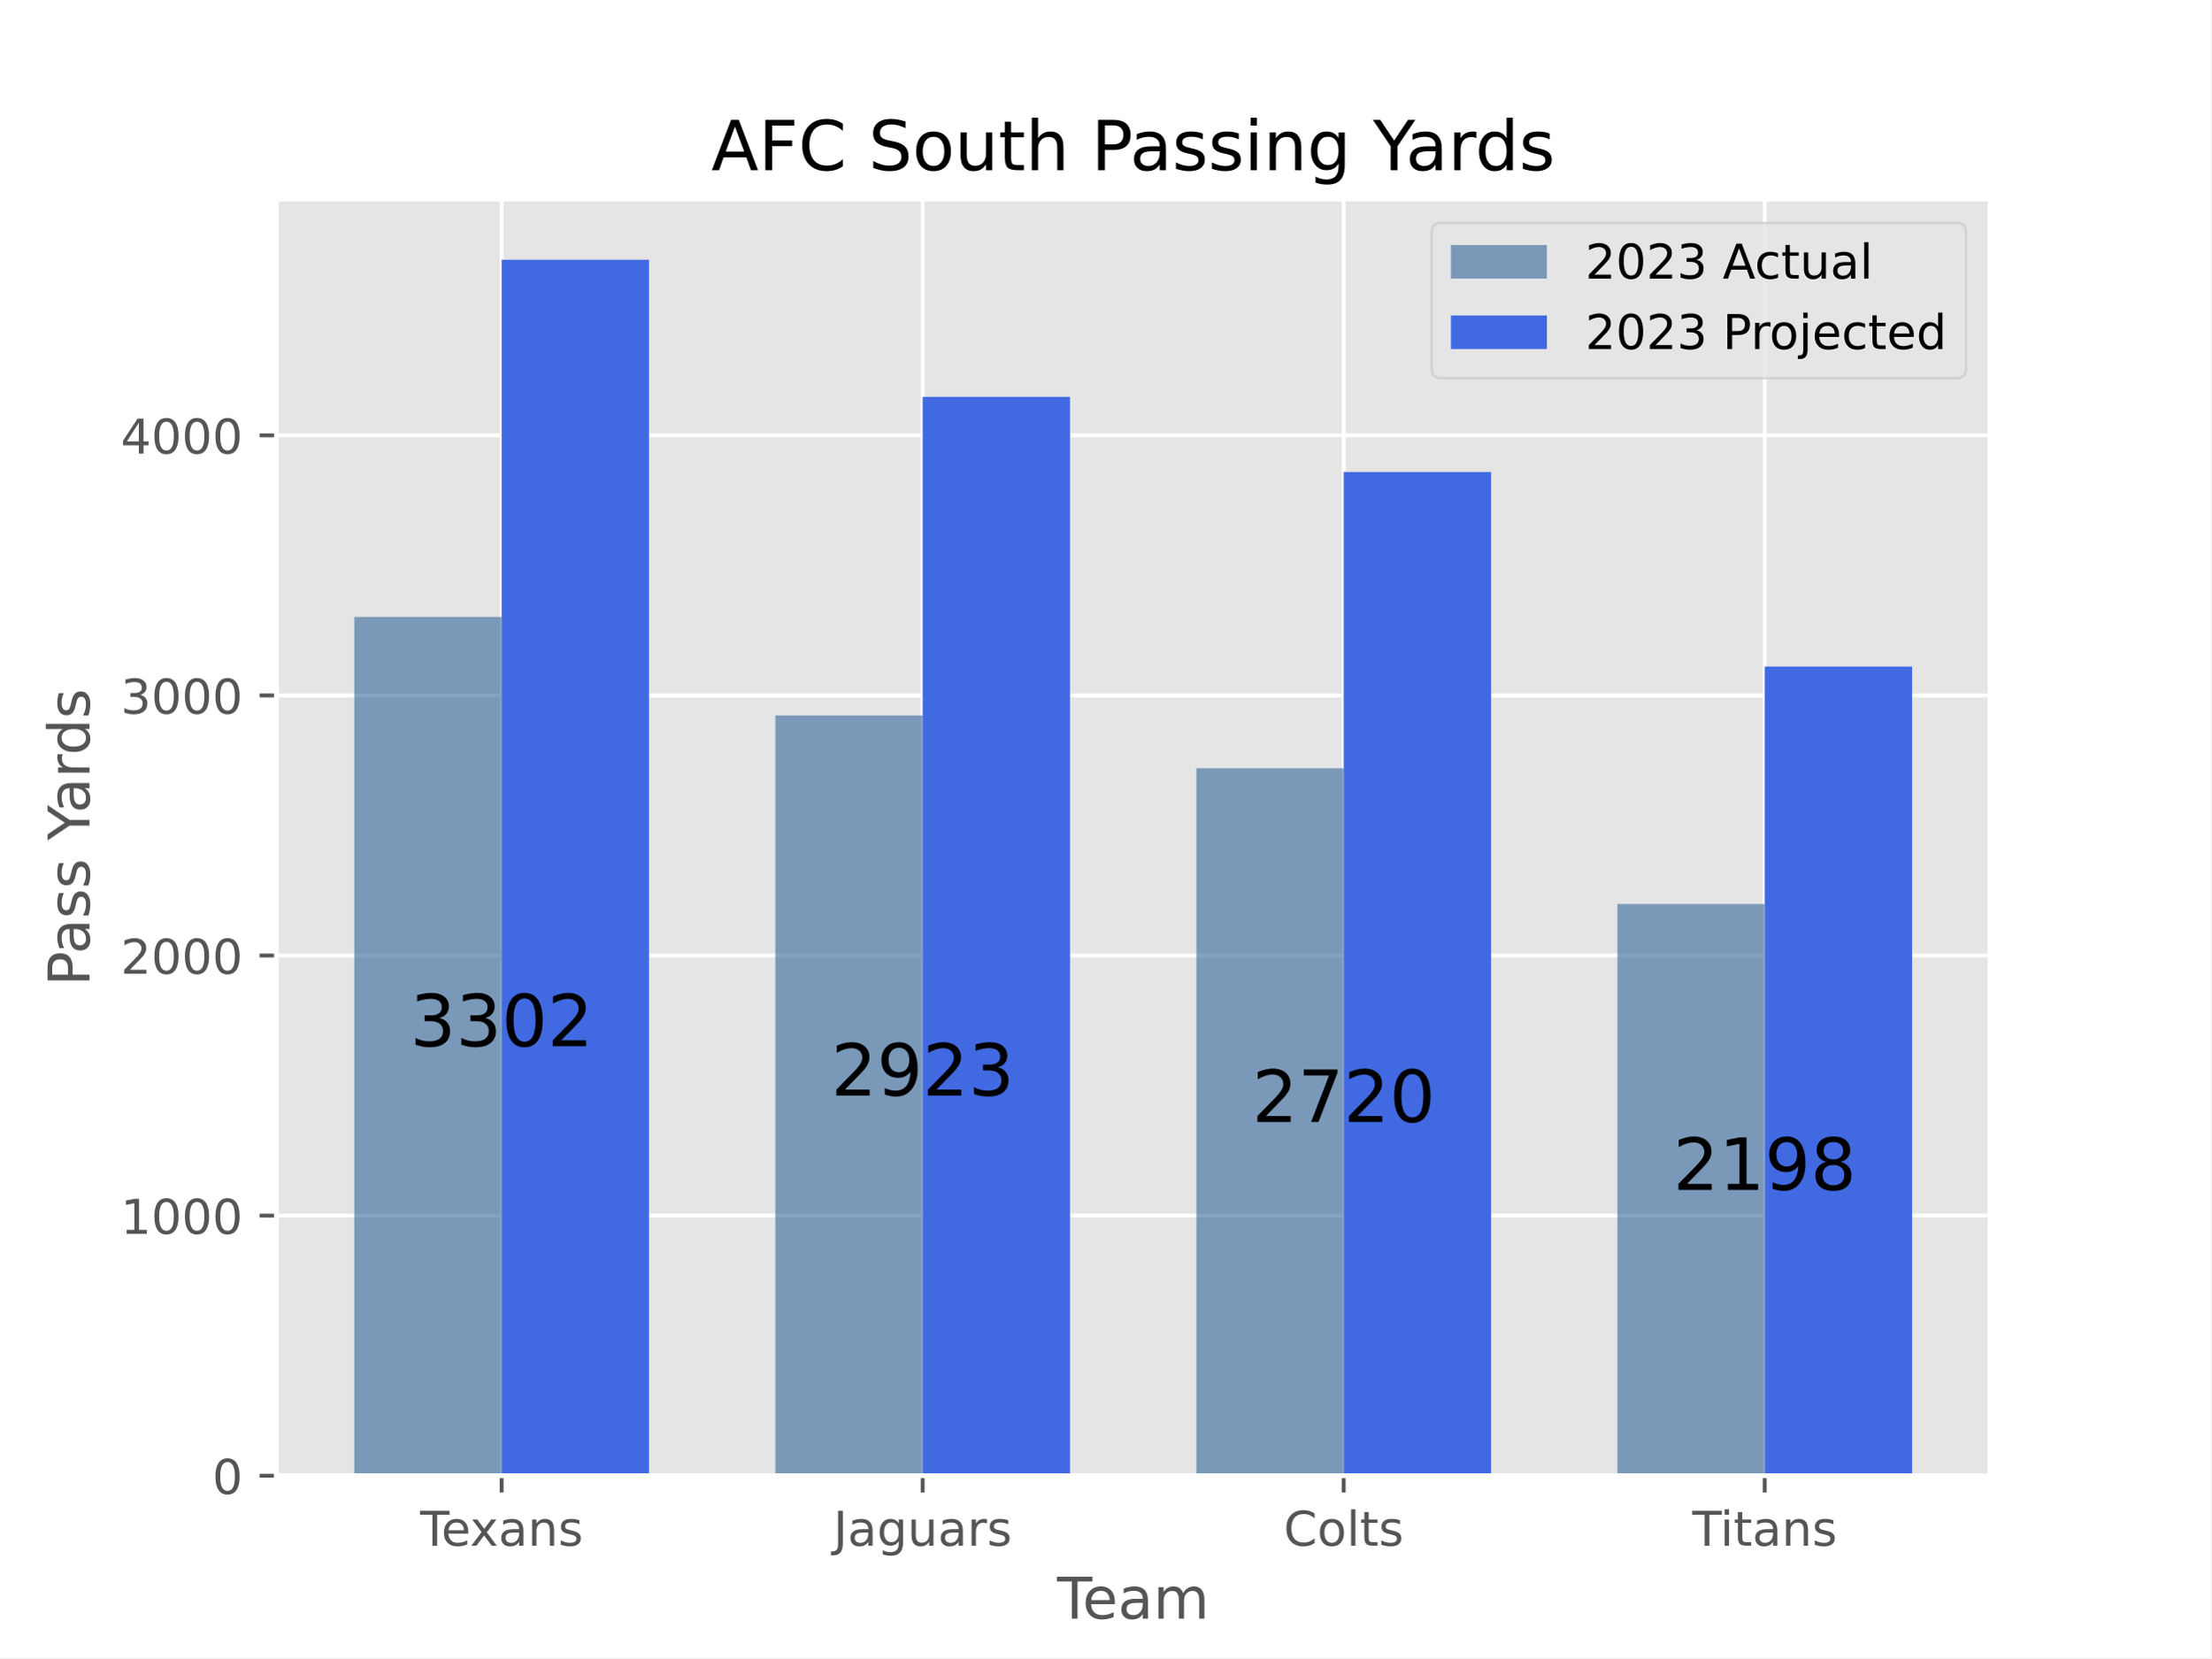
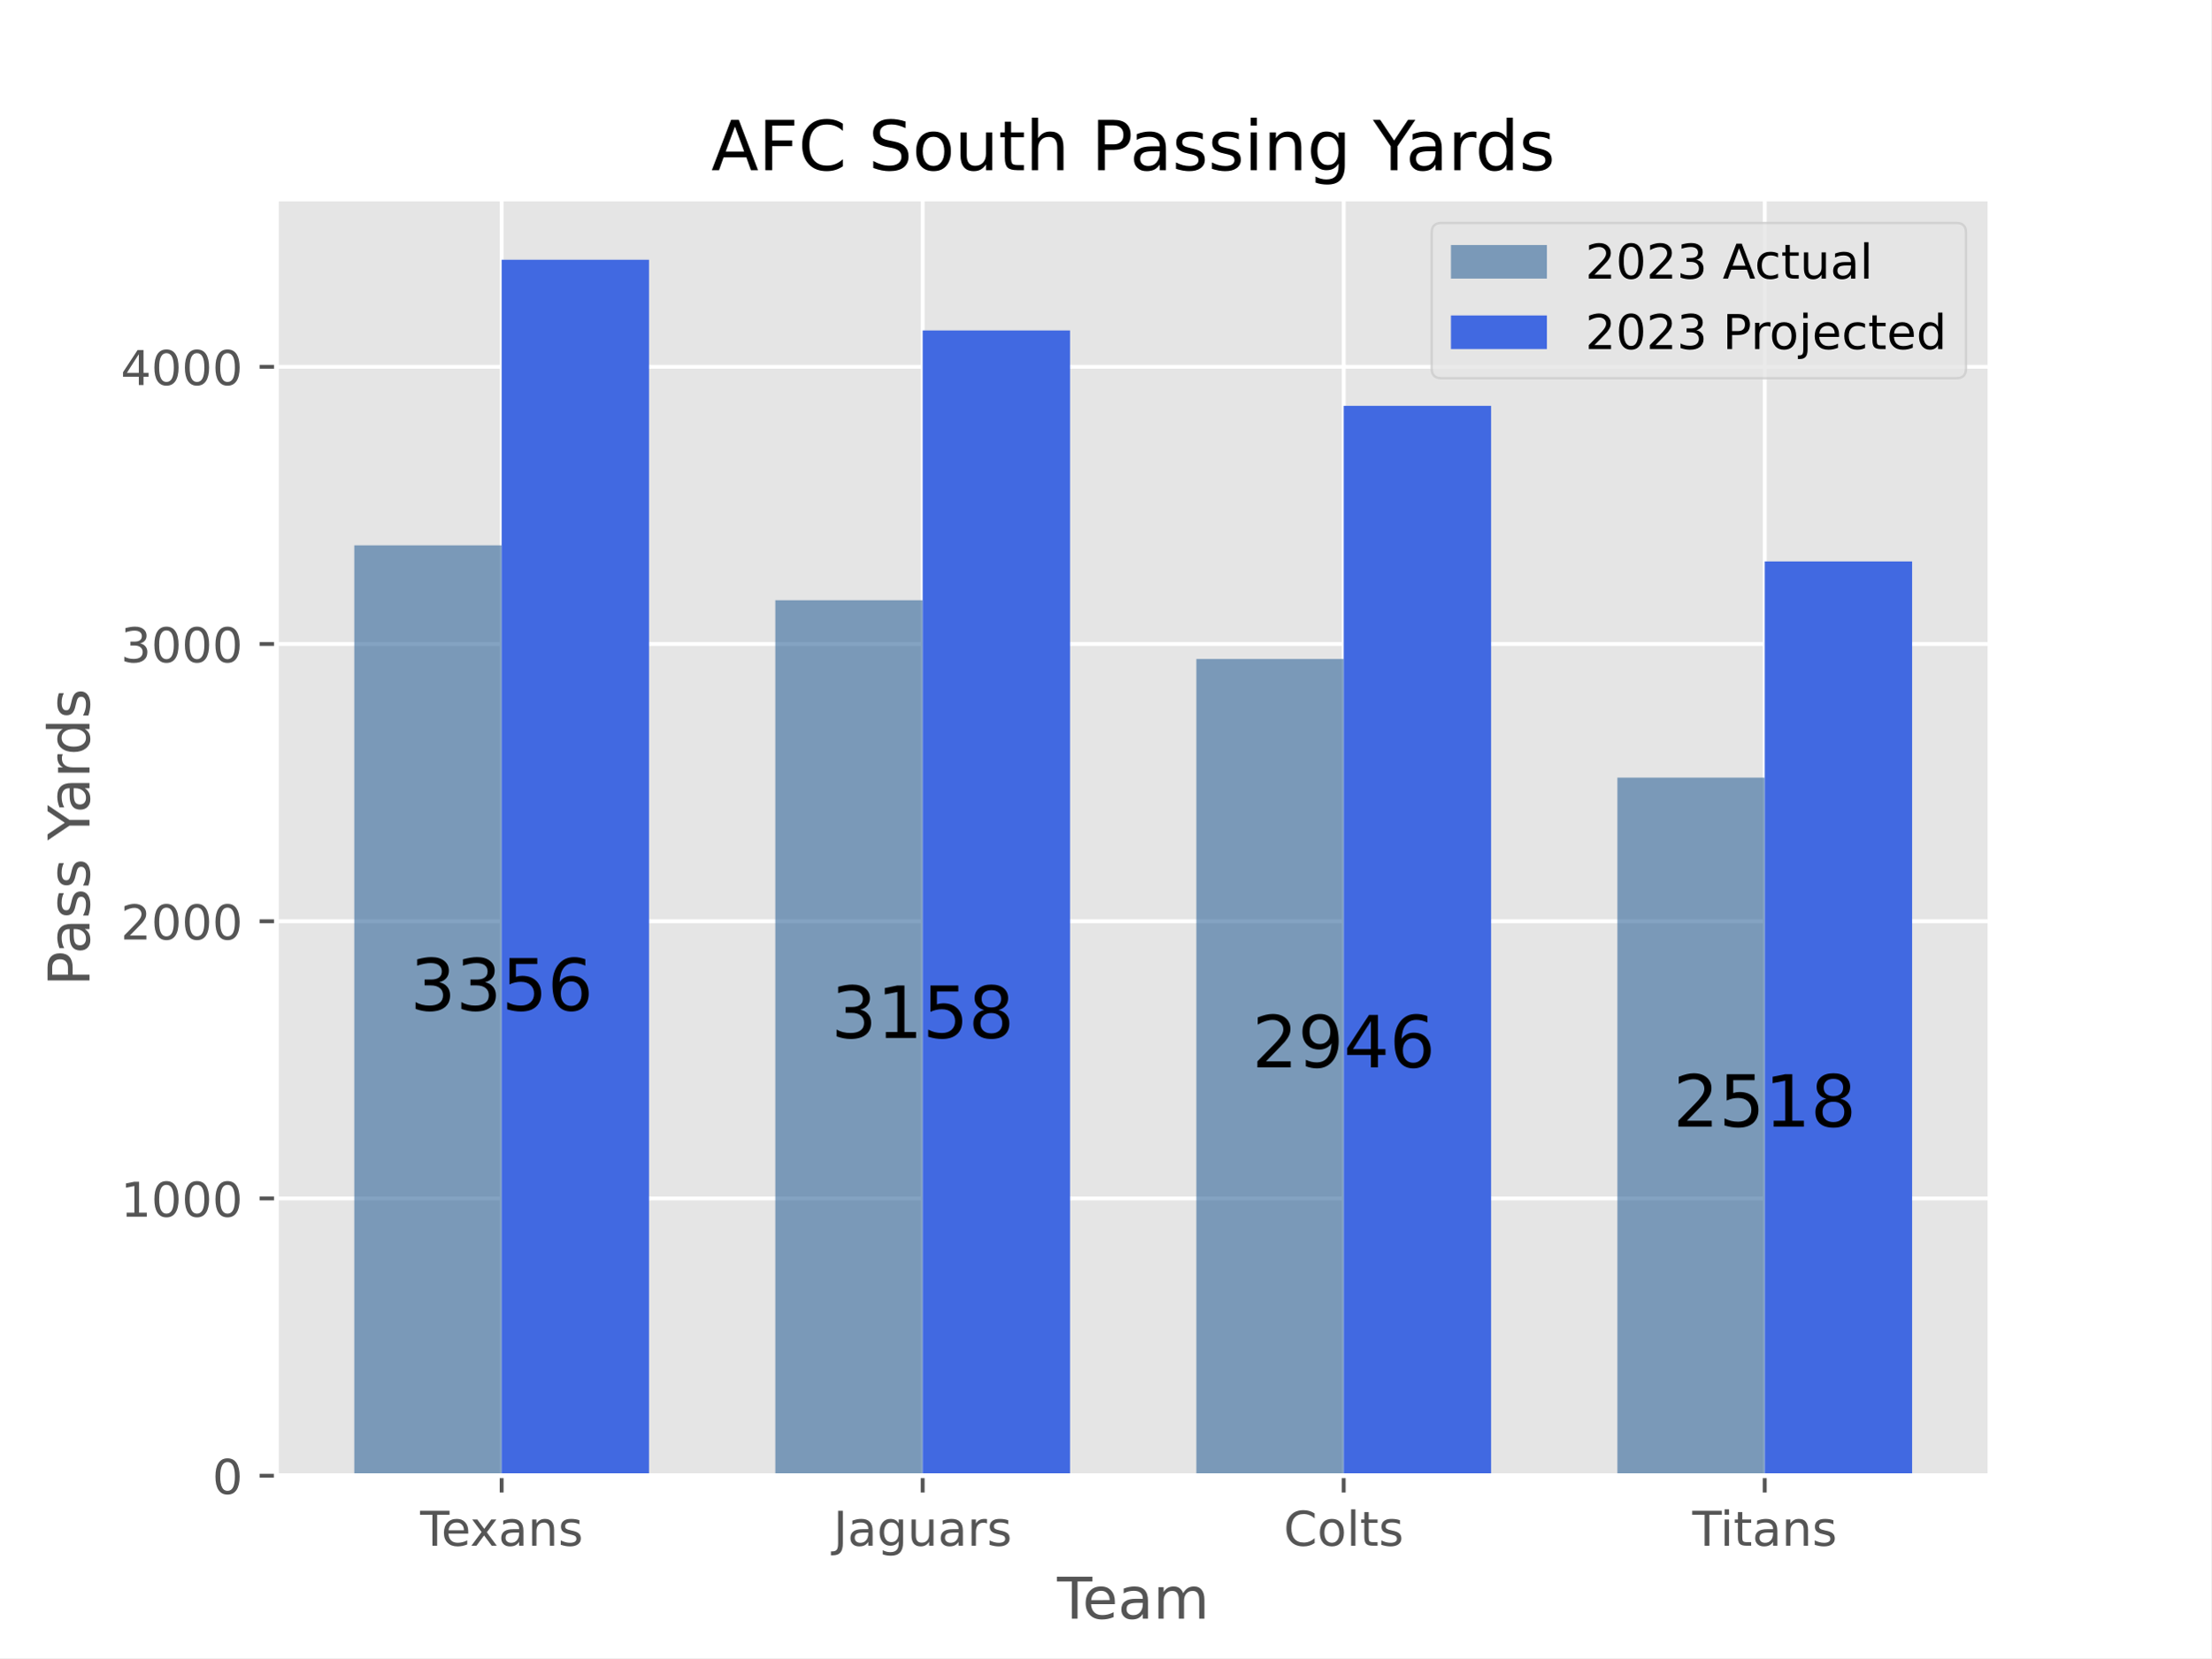
<svg xmlns="http://www.w3.org/2000/svg" xmlns:xlink="http://www.w3.org/1999/xlink" width="460.8pt" height="345.6pt" viewBox="0 0 460.8 345.6" version="1.1">
  <defs>
    <style type="text/css">*{stroke-linejoin: round; stroke-linecap: butt}</style>
  </defs>
  <g id="figure_1">
    <g id="patch_1">
      <path d="M 0 345.6  L 460.8 345.6  L 460.8 0  L 0 0  z " style="fill: #ffffff" />
    </g>
    <g id="axes_1">
      <g id="patch_2">
        <path d="M 57.6 307.584  L 414.72 307.584  L 414.72 41.472  L 57.6 41.472  z " style="fill: #e5e5e5" />
      </g>
      <g id="matplotlib.axis_1">
        <g id="xtick_1">
          <g id="line2d_1">
-             <path d="M 104.543 307.584  L 104.543 41.472  " clip-path="url(#p744f839112)" style="fill: none; stroke: #ffffff; stroke-width: 0.8; stroke-linecap: square" />
+             <path d="M 104.543 307.584  L 104.543 41.472  " clip-path="url(#p389a8e6caf)" style="fill: none; stroke: #ffffff; stroke-width: 0.8; stroke-linecap: square" />
          </g>
          <g id="line2d_2">
            <defs>
-               <path id="ma94c757a58" d="M 0 0  L 0 3.5  " style="stroke: #555555; stroke-width: 0.8" />
-             </defs>
-             <g>
-               <use xlink:href="#ma94c757a58" x="104.543" y="307.584" style="fill: #555555; stroke: #555555; stroke-width: 0.8" />
+               <path id="m2b6542f76b" d="M 0 0  L 0 3.5  " style="stroke: #555555; stroke-width: 0.8" />
+             </defs>
+             <g>
+               <use xlink:href="#m2b6542f76b" x="104.543" y="307.584" style="fill: #555555; stroke: #555555; stroke-width: 0.8" />
            </g>
          </g>
          <g id="text_1">
            <g style="fill: #555555" transform="translate(87.55345 322.1824) scale(0.1 -0.1)">
              <defs>
                <path id="DejaVuSans-54" d="M -19 4666  L 3928 4666  L 3928 4134  L 2272 4134  L 2272 0  L 1638 0  L 1638 4134  L -19 4134  L -19 4666  z " transform="scale(0.015625)" />
                <path id="DejaVuSans-65" d="M 3597 1894  L 3597 1613  L 953 1613  Q 991 1019 1311 708  Q 1631 397 2203 397  Q 2534 397 2845 478  Q 3156 559 3463 722  L 3463 178  Q 3153 47 2828 -22  Q 2503 -91 2169 -91  Q 1331 -91 842 396  Q 353 884 353 1716  Q 353 2575 817 3079  Q 1281 3584 2069 3584  Q 2775 3584 3186 3129  Q 3597 2675 3597 1894  z M 3022 2063  Q 3016 2534 2758 2815  Q 2500 3097 2075 3097  Q 1594 3097 1305 2825  Q 1016 2553 972 2059  L 3022 2063  z " transform="scale(0.015625)" />
                <path id="DejaVuSans-78" d="M 3513 3500  L 2247 1797  L 3578 0  L 2900 0  L 1881 1375  L 863 0  L 184 0  L 1544 1831  L 300 3500  L 978 3500  L 1906 2253  L 2834 3500  L 3513 3500  z " transform="scale(0.015625)" />
                <path id="DejaVuSans-61" d="M 2194 1759  Q 1497 1759 1228 1600  Q 959 1441 959 1056  Q 959 750 1161 570  Q 1363 391 1709 391  Q 2188 391 2477 730  Q 2766 1069 2766 1631  L 2766 1759  L 2194 1759  z M 3341 1997  L 3341 0  L 2766 0  L 2766 531  Q 2569 213 2275 61  Q 1981 -91 1556 -91  Q 1019 -91 701 211  Q 384 513 384 1019  Q 384 1609 779 1909  Q 1175 2209 1959 2209  L 2766 2209  L 2766 2266  Q 2766 2663 2505 2880  Q 2244 3097 1772 3097  Q 1472 3097 1187 3025  Q 903 2953 641 2809  L 641 3341  Q 956 3463 1253 3523  Q 1550 3584 1831 3584  Q 2591 3584 2966 3190  Q 3341 2797 3341 1997  z " transform="scale(0.015625)" />
                <path id="DejaVuSans-6e" d="M 3513 2113  L 3513 0  L 2938 0  L 2938 2094  Q 2938 2591 2744 2837  Q 2550 3084 2163 3084  Q 1697 3084 1428 2787  Q 1159 2491 1159 1978  L 1159 0  L 581 0  L 581 3500  L 1159 3500  L 1159 2956  Q 1366 3272 1645 3428  Q 1925 3584 2291 3584  Q 2894 3584 3203 3211  Q 3513 2838 3513 2113  z " transform="scale(0.015625)" />
                <path id="DejaVuSans-73" d="M 2834 3397  L 2834 2853  Q 2591 2978 2328 3040  Q 2066 3103 1784 3103  Q 1356 3103 1142 2972  Q 928 2841 928 2578  Q 928 2378 1081 2264  Q 1234 2150 1697 2047  L 1894 2003  Q 2506 1872 2764 1633  Q 3022 1394 3022 966  Q 3022 478 2636 193  Q 2250 -91 1575 -91  Q 1294 -91 989 -36  Q 684 19 347 128  L 347 722  Q 666 556 975 473  Q 1284 391 1588 391  Q 1994 391 2212 530  Q 2431 669 2431 922  Q 2431 1156 2273 1281  Q 2116 1406 1581 1522  L 1381 1569  Q 847 1681 609 1914  Q 372 2147 372 2553  Q 372 3047 722 3315  Q 1072 3584 1716 3584  Q 2034 3584 2315 3537  Q 2597 3491 2834 3397  z " transform="scale(0.015625)" />
              </defs>
              <use xlink:href="#DejaVuSans-54" />
              <use xlink:href="#DejaVuSans-65" x="44.084" />
              <use xlink:href="#DejaVuSans-78" x="103.857" />
              <use xlink:href="#DejaVuSans-61" x="163.037" />
              <use xlink:href="#DejaVuSans-6e" x="224.316" />
              <use xlink:href="#DejaVuSans-73" x="287.695" />
            </g>
          </g>
        </g>
        <g id="xtick_2">
          <g id="line2d_3">
-             <path d="M 192.288 307.584  L 192.288 41.472  " clip-path="url(#p744f839112)" style="fill: none; stroke: #ffffff; stroke-width: 0.8; stroke-linecap: square" />
+             <path d="M 192.288 307.584  L 192.288 41.472  " clip-path="url(#p389a8e6caf)" style="fill: none; stroke: #ffffff; stroke-width: 0.8; stroke-linecap: square" />
          </g>
          <g id="line2d_4">
            <g>
-               <use xlink:href="#ma94c757a58" x="192.288" y="307.584" style="fill: #555555; stroke: #555555; stroke-width: 0.8" />
+               <use xlink:href="#m2b6542f76b" x="192.288" y="307.584" style="fill: #555555; stroke: #555555; stroke-width: 0.8" />
            </g>
          </g>
          <g id="text_2">
            <g style="fill: #555555" transform="translate(173.6815 322.1824) scale(0.1 -0.1)">
              <defs>
                <path id="DejaVuSans-4a" d="M 628 4666  L 1259 4666  L 1259 325  Q 1259 -519 939 -900  Q 619 -1281 -91 -1281  L -331 -1281  L -331 -750  L -134 -750  Q 284 -750 456 -515  Q 628 -281 628 325  L 628 4666  z " transform="scale(0.015625)" />
                <path id="DejaVuSans-67" d="M 2906 1791  Q 2906 2416 2648 2759  Q 2391 3103 1925 3103  Q 1463 3103 1205 2759  Q 947 2416 947 1791  Q 947 1169 1205 825  Q 1463 481 1925 481  Q 2391 481 2648 825  Q 2906 1169 2906 1791  z M 3481 434  Q 3481 -459 3084 -895  Q 2688 -1331 1869 -1331  Q 1566 -1331 1297 -1286  Q 1028 -1241 775 -1147  L 775 -588  Q 1028 -725 1275 -790  Q 1522 -856 1778 -856  Q 2344 -856 2625 -561  Q 2906 -266 2906 331  L 2906 616  Q 2728 306 2450 153  Q 2172 0 1784 0  Q 1141 0 747 490  Q 353 981 353 1791  Q 353 2603 747 3093  Q 1141 3584 1784 3584  Q 2172 3584 2450 3431  Q 2728 3278 2906 2969  L 2906 3500  L 3481 3500  L 3481 434  z " transform="scale(0.015625)" />
                <path id="DejaVuSans-75" d="M 544 1381  L 544 3500  L 1119 3500  L 1119 1403  Q 1119 906 1312 657  Q 1506 409 1894 409  Q 2359 409 2629 706  Q 2900 1003 2900 1516  L 2900 3500  L 3475 3500  L 3475 0  L 2900 0  L 2900 538  Q 2691 219 2414 64  Q 2138 -91 1772 -91  Q 1169 -91 856 284  Q 544 659 544 1381  z M 1991 3584  L 1991 3584  z " transform="scale(0.015625)" />
                <path id="DejaVuSans-72" d="M 2631 2963  Q 2534 3019 2420 3045  Q 2306 3072 2169 3072  Q 1681 3072 1420 2755  Q 1159 2438 1159 1844  L 1159 0  L 581 0  L 581 3500  L 1159 3500  L 1159 2956  Q 1341 3275 1631 3429  Q 1922 3584 2338 3584  Q 2397 3584 2469 3576  Q 2541 3569 2628 3553  L 2631 2963  z " transform="scale(0.015625)" />
              </defs>
              <use xlink:href="#DejaVuSans-4a" />
              <use xlink:href="#DejaVuSans-61" x="29.492" />
              <use xlink:href="#DejaVuSans-67" x="90.771" />
              <use xlink:href="#DejaVuSans-75" x="154.248" />
              <use xlink:href="#DejaVuSans-61" x="217.627" />
              <use xlink:href="#DejaVuSans-72" x="278.906" />
              <use xlink:href="#DejaVuSans-73" x="320.02" />
            </g>
          </g>
        </g>
        <g id="xtick_3">
          <g id="line2d_5">
-             <path d="M 280.032 307.584  L 280.032 41.472  " clip-path="url(#p744f839112)" style="fill: none; stroke: #ffffff; stroke-width: 0.8; stroke-linecap: square" />
+             <path d="M 280.032 307.584  L 280.032 41.472  " clip-path="url(#p389a8e6caf)" style="fill: none; stroke: #ffffff; stroke-width: 0.8; stroke-linecap: square" />
          </g>
          <g id="line2d_6">
            <g>
-               <use xlink:href="#ma94c757a58" x="280.032" y="307.584" style="fill: #555555; stroke: #555555; stroke-width: 0.8" />
+               <use xlink:href="#m2b6542f76b" x="280.032" y="307.584" style="fill: #555555; stroke: #555555; stroke-width: 0.8" />
            </g>
          </g>
          <g id="text_3">
            <g style="fill: #555555" transform="translate(267.5275 322.1824) scale(0.1 -0.1)">
              <defs>
                <path id="DejaVuSans-43" d="M 4122 4306  L 4122 3641  Q 3803 3938 3442 4084  Q 3081 4231 2675 4231  Q 1875 4231 1450 3742  Q 1025 3253 1025 2328  Q 1025 1406 1450 917  Q 1875 428 2675 428  Q 3081 428 3442 575  Q 3803 722 4122 1019  L 4122 359  Q 3791 134 3420 21  Q 3050 -91 2638 -91  Q 1578 -91 968 557  Q 359 1206 359 2328  Q 359 3453 968 4101  Q 1578 4750 2638 4750  Q 3056 4750 3426 4639  Q 3797 4528 4122 4306  z " transform="scale(0.015625)" />
                <path id="DejaVuSans-6f" d="M 1959 3097  Q 1497 3097 1228 2736  Q 959 2375 959 1747  Q 959 1119 1226 758  Q 1494 397 1959 397  Q 2419 397 2687 759  Q 2956 1122 2956 1747  Q 2956 2369 2687 2733  Q 2419 3097 1959 3097  z M 1959 3584  Q 2709 3584 3137 3096  Q 3566 2609 3566 1747  Q 3566 888 3137 398  Q 2709 -91 1959 -91  Q 1206 -91 779 398  Q 353 888 353 1747  Q 353 2609 779 3096  Q 1206 3584 1959 3584  z " transform="scale(0.015625)" />
                <path id="DejaVuSans-6c" d="M 603 4863  L 1178 4863  L 1178 0  L 603 0  L 603 4863  z " transform="scale(0.015625)" />
                <path id="DejaVuSans-74" d="M 1172 4494  L 1172 3500  L 2356 3500  L 2356 3053  L 1172 3053  L 1172 1153  Q 1172 725 1289 603  Q 1406 481 1766 481  L 2356 481  L 2356 0  L 1766 0  Q 1100 0 847 248  Q 594 497 594 1153  L 594 3053  L 172 3053  L 172 3500  L 594 3500  L 594 4494  L 1172 4494  z " transform="scale(0.015625)" />
              </defs>
              <use xlink:href="#DejaVuSans-43" />
              <use xlink:href="#DejaVuSans-6f" x="69.824" />
              <use xlink:href="#DejaVuSans-6c" x="131.006" />
              <use xlink:href="#DejaVuSans-74" x="158.789" />
              <use xlink:href="#DejaVuSans-73" x="197.998" />
            </g>
          </g>
        </g>
        <g id="xtick_4">
          <g id="line2d_7">
-             <path d="M 367.777 307.584  L 367.777 41.472  " clip-path="url(#p744f839112)" style="fill: none; stroke: #ffffff; stroke-width: 0.8; stroke-linecap: square" />
+             <path d="M 367.777 307.584  L 367.777 41.472  " clip-path="url(#p389a8e6caf)" style="fill: none; stroke: #ffffff; stroke-width: 0.8; stroke-linecap: square" />
          </g>
          <g id="line2d_8">
            <g>
-               <use xlink:href="#ma94c757a58" x="367.777" y="307.584" style="fill: #555555; stroke: #555555; stroke-width: 0.8" />
+               <use xlink:href="#m2b6542f76b" x="367.777" y="307.584" style="fill: #555555; stroke: #555555; stroke-width: 0.8" />
            </g>
          </g>
          <g id="text_4">
            <g style="fill: #555555" transform="translate(352.6923 322.1824) scale(0.1 -0.1)">
              <defs>
                <path id="DejaVuSans-69" d="M 603 3500  L 1178 3500  L 1178 0  L 603 0  L 603 3500  z M 603 4863  L 1178 4863  L 1178 4134  L 603 4134  L 603 4863  z " transform="scale(0.015625)" />
              </defs>
              <use xlink:href="#DejaVuSans-54" />
              <use xlink:href="#DejaVuSans-69" x="57.959" />
              <use xlink:href="#DejaVuSans-74" x="85.742" />
              <use xlink:href="#DejaVuSans-61" x="124.951" />
              <use xlink:href="#DejaVuSans-6e" x="186.23" />
              <use xlink:href="#DejaVuSans-73" x="249.609" />
            </g>
          </g>
        </g>
        <g id="text_5">
          <g style="fill: #555555" transform="translate(220.3022 337.3802) scale(0.12 -0.12)">
            <defs>
              <path id="DejaVuSans-6d" d="M 3328 2828  Q 3544 3216 3844 3400  Q 4144 3584 4550 3584  Q 5097 3584 5394 3201  Q 5691 2819 5691 2113  L 5691 0  L 5113 0  L 5113 2094  Q 5113 2597 4934 2840  Q 4756 3084 4391 3084  Q 3944 3084 3684 2787  Q 3425 2491 3425 1978  L 3425 0  L 2847 0  L 2847 2094  Q 2847 2600 2669 2842  Q 2491 3084 2119 3084  Q 1678 3084 1418 2786  Q 1159 2488 1159 1978  L 1159 0  L 581 0  L 581 3500  L 1159 3500  L 1159 2956  Q 1356 3278 1631 3431  Q 1906 3584 2284 3584  Q 2666 3584 2933 3390  Q 3200 3197 3328 2828  z " transform="scale(0.015625)" />
            </defs>
            <use xlink:href="#DejaVuSans-54" />
            <use xlink:href="#DejaVuSans-65" x="44.084" />
            <use xlink:href="#DejaVuSans-61" x="105.607" />
            <use xlink:href="#DejaVuSans-6d" x="166.887" />
          </g>
        </g>
      </g>
      <g id="matplotlib.axis_2">
        <g id="ytick_1">
          <g id="line2d_9">
-             <path d="M 57.6 307.584  L 414.72 307.584  " clip-path="url(#p744f839112)" style="fill: none; stroke: #ffffff; stroke-width: 0.8; stroke-linecap: square" />
+             <path d="M 57.6 307.584  L 414.72 307.584  " clip-path="url(#p389a8e6caf)" style="fill: none; stroke: #ffffff; stroke-width: 0.8; stroke-linecap: square" />
          </g>
          <g id="line2d_10">
            <defs>
-               <path id="mcc697442c6" d="M 0 0  L -3.5 0  " style="stroke: #555555; stroke-width: 0.8" />
-             </defs>
-             <g>
-               <use xlink:href="#mcc697442c6" x="57.6" y="307.584" style="fill: #555555; stroke: #555555; stroke-width: 0.8" />
+               <path id="m03d5b66e40" d="M 0 0  L -3.5 0  " style="stroke: #555555; stroke-width: 0.8" />
+             </defs>
+             <g>
+               <use xlink:href="#m03d5b66e40" x="57.6" y="307.584" style="fill: #555555; stroke: #555555; stroke-width: 0.8" />
            </g>
          </g>
          <g id="text_6">
            <g style="fill: #555555" transform="translate(44.2375 311.3832) scale(0.1 -0.1)">
              <defs>
                <path id="DejaVuSans-30" d="M 2034 4250  Q 1547 4250 1301 3770  Q 1056 3291 1056 2328  Q 1056 1369 1301 889  Q 1547 409 2034 409  Q 2525 409 2770 889  Q 3016 1369 3016 2328  Q 3016 3291 2770 3770  Q 2525 4250 2034 4250  z M 2034 4750  Q 2819 4750 3233 4129  Q 3647 3509 3647 2328  Q 3647 1150 3233 529  Q 2819 -91 2034 -91  Q 1250 -91 836 529  Q 422 1150 422 2328  Q 422 3509 836 4129  Q 1250 4750 2034 4750  z " transform="scale(0.015625)" />
              </defs>
              <use xlink:href="#DejaVuSans-30" />
            </g>
          </g>
        </g>
        <g id="ytick_2">
          <g id="line2d_11">
-             <path d="M 57.6 253.372  L 414.72 253.372  " clip-path="url(#p744f839112)" style="fill: none; stroke: #ffffff; stroke-width: 0.8; stroke-linecap: square" />
+             <path d="M 57.6 249.8  L 414.72 249.8  " clip-path="url(#p389a8e6caf)" style="fill: none; stroke: #ffffff; stroke-width: 0.8; stroke-linecap: square" />
          </g>
          <g id="line2d_12">
            <g>
-               <use xlink:href="#mcc697442c6" x="57.6" y="253.372" style="fill: #555555; stroke: #555555; stroke-width: 0.8" />
+               <use xlink:href="#m03d5b66e40" x="57.6" y="249.8" style="fill: #555555; stroke: #555555; stroke-width: 0.8" />
            </g>
          </g>
          <g id="text_7">
-             <g style="fill: #555555" transform="translate(25.15 257.1715) scale(0.1 -0.1)">
+             <g style="fill: #555555" transform="translate(25.15 253.5994) scale(0.1 -0.1)">
              <defs>
                <path id="DejaVuSans-31" d="M 794 531  L 1825 531  L 1825 4091  L 703 3866  L 703 4441  L 1819 4666  L 2450 4666  L 2450 531  L 3481 531  L 3481 0  L 794 0  L 794 531  z " transform="scale(0.015625)" />
              </defs>
              <use xlink:href="#DejaVuSans-31" />
              <use xlink:href="#DejaVuSans-30" x="63.623" />
              <use xlink:href="#DejaVuSans-30" x="127.246" />
              <use xlink:href="#DejaVuSans-30" x="190.869" />
            </g>
          </g>
        </g>
        <g id="ytick_3">
          <g id="line2d_13">
-             <path d="M 57.6 199.16  L 414.72 199.16  " clip-path="url(#p744f839112)" style="fill: none; stroke: #ffffff; stroke-width: 0.8; stroke-linecap: square" />
+             <path d="M 57.6 192.016  L 414.72 192.016  " clip-path="url(#p389a8e6caf)" style="fill: none; stroke: #ffffff; stroke-width: 0.8; stroke-linecap: square" />
          </g>
          <g id="line2d_14">
            <g>
-               <use xlink:href="#mcc697442c6" x="57.6" y="199.16" style="fill: #555555; stroke: #555555; stroke-width: 0.8" />
+               <use xlink:href="#m03d5b66e40" x="57.6" y="192.016" style="fill: #555555; stroke: #555555; stroke-width: 0.8" />
            </g>
          </g>
          <g id="text_8">
-             <g style="fill: #555555" transform="translate(25.15 202.9597) scale(0.1 -0.1)">
+             <g style="fill: #555555" transform="translate(25.15 195.8155) scale(0.1 -0.1)">
              <defs>
                <path id="DejaVuSans-32" d="M 1228 531  L 3431 531  L 3431 0  L 469 0  L 469 531  Q 828 903 1448 1529  Q 2069 2156 2228 2338  Q 2531 2678 2651 2914  Q 2772 3150 2772 3378  Q 2772 3750 2511 3984  Q 2250 4219 1831 4219  Q 1534 4219 1204 4116  Q 875 4013 500 3803  L 500 4441  Q 881 4594 1212 4672  Q 1544 4750 1819 4750  Q 2544 4750 2975 4387  Q 3406 4025 3406 3419  Q 3406 3131 3298 2873  Q 3191 2616 2906 2266  Q 2828 2175 2409 1742  Q 1991 1309 1228 531  z " transform="scale(0.015625)" />
              </defs>
              <use xlink:href="#DejaVuSans-32" />
              <use xlink:href="#DejaVuSans-30" x="63.623" />
              <use xlink:href="#DejaVuSans-30" x="127.246" />
              <use xlink:href="#DejaVuSans-30" x="190.869" />
            </g>
          </g>
        </g>
        <g id="ytick_4">
          <g id="line2d_15">
-             <path d="M 57.6 144.949  L 414.72 144.949  " clip-path="url(#p744f839112)" style="fill: none; stroke: #ffffff; stroke-width: 0.8; stroke-linecap: square" />
+             <path d="M 57.6 134.232  L 414.72 134.232  " clip-path="url(#p389a8e6caf)" style="fill: none; stroke: #ffffff; stroke-width: 0.8; stroke-linecap: square" />
          </g>
          <g id="line2d_16">
            <g>
-               <use xlink:href="#mcc697442c6" x="57.6" y="144.949" style="fill: #555555; stroke: #555555; stroke-width: 0.8" />
+               <use xlink:href="#m03d5b66e40" x="57.6" y="134.232" style="fill: #555555; stroke: #555555; stroke-width: 0.8" />
            </g>
          </g>
          <g id="text_9">
-             <g style="fill: #555555" transform="translate(25.15 148.7479) scale(0.1 -0.1)">
+             <g style="fill: #555555" transform="translate(25.15 138.0316) scale(0.1 -0.1)">
              <defs>
                <path id="DejaVuSans-33" d="M 2597 2516  Q 3050 2419 3304 2112  Q 3559 1806 3559 1356  Q 3559 666 3084 287  Q 2609 -91 1734 -91  Q 1441 -91 1130 -33  Q 819 25 488 141  L 488 750  Q 750 597 1062 519  Q 1375 441 1716 441  Q 2309 441 2620 675  Q 2931 909 2931 1356  Q 2931 1769 2642 2001  Q 2353 2234 1838 2234  L 1294 2234  L 1294 2753  L 1863 2753  Q 2328 2753 2575 2939  Q 2822 3125 2822 3475  Q 2822 3834 2567 4026  Q 2313 4219 1838 4219  Q 1578 4219 1281 4162  Q 984 4106 628 3988  L 628 4550  Q 988 4650 1302 4700  Q 1616 4750 1894 4750  Q 2613 4750 3031 4423  Q 3450 4097 3450 3541  Q 3450 3153 3228 2886  Q 3006 2619 2597 2516  z " transform="scale(0.015625)" />
              </defs>
              <use xlink:href="#DejaVuSans-33" />
              <use xlink:href="#DejaVuSans-30" x="63.623" />
              <use xlink:href="#DejaVuSans-30" x="127.246" />
              <use xlink:href="#DejaVuSans-30" x="190.869" />
            </g>
          </g>
        </g>
        <g id="ytick_5">
          <g id="line2d_17">
-             <path d="M 57.6 90.737  L 414.72 90.737  " clip-path="url(#p744f839112)" style="fill: none; stroke: #ffffff; stroke-width: 0.8; stroke-linecap: square" />
+             <path d="M 57.6 76.449  L 414.72 76.449  " clip-path="url(#p389a8e6caf)" style="fill: none; stroke: #ffffff; stroke-width: 0.8; stroke-linecap: square" />
          </g>
          <g id="line2d_18">
            <g>
-               <use xlink:href="#mcc697442c6" x="57.6" y="90.737" style="fill: #555555; stroke: #555555; stroke-width: 0.8" />
+               <use xlink:href="#m03d5b66e40" x="57.6" y="76.449" style="fill: #555555; stroke: #555555; stroke-width: 0.8" />
            </g>
          </g>
          <g id="text_10">
-             <g style="fill: #555555" transform="translate(25.15 94.53616) scale(0.1 -0.1)">
+             <g style="fill: #555555" transform="translate(25.15 80.24779) scale(0.1 -0.1)">
              <defs>
                <path id="DejaVuSans-34" d="M 2419 4116  L 825 1625  L 2419 1625  L 2419 4116  z M 2253 4666  L 3047 4666  L 3047 1625  L 3713 1625  L 3713 1100  L 3047 1100  L 3047 0  L 2419 0  L 2419 1100  L 313 1100  L 313 1709  L 2253 4666  z " transform="scale(0.015625)" />
              </defs>
              <use xlink:href="#DejaVuSans-34" />
              <use xlink:href="#DejaVuSans-30" x="63.623" />
              <use xlink:href="#DejaVuSans-30" x="127.246" />
              <use xlink:href="#DejaVuSans-30" x="190.869" />
            </g>
          </g>
        </g>
        <g id="text_11">
          <g style="fill: #555555" transform="translate(18.65438 205.5236) rotate(-90) scale(0.12 -0.12)">
            <defs>
              <path id="DejaVuSans-50" d="M 1259 4147  L 1259 2394  L 2053 2394  Q 2494 2394 2734 2622  Q 2975 2850 2975 3272  Q 2975 3691 2734 3919  Q 2494 4147 2053 4147  L 1259 4147  z M 628 4666  L 2053 4666  Q 2838 4666 3239 4311  Q 3641 3956 3641 3272  Q 3641 2581 3239 2228  Q 2838 1875 2053 1875  L 1259 1875  L 1259 0  L 628 0  L 628 4666  z " transform="scale(0.015625)" />
              <path id="DejaVuSans-20" transform="scale(0.015625)" />
              <path id="DejaVuSans-59" d="M -13 4666  L 666 4666  L 1959 2747  L 3244 4666  L 3922 4666  L 2272 2222  L 2272 0  L 1638 0  L 1638 2222  L -13 4666  z " transform="scale(0.015625)" />
              <path id="DejaVuSans-64" d="M 2906 2969  L 2906 4863  L 3481 4863  L 3481 0  L 2906 0  L 2906 525  Q 2725 213 2448 61  Q 2172 -91 1784 -91  Q 1150 -91 751 415  Q 353 922 353 1747  Q 353 2572 751 3078  Q 1150 3584 1784 3584  Q 2172 3584 2448 3432  Q 2725 3281 2906 2969  z M 947 1747  Q 947 1113 1208 752  Q 1469 391 1925 391  Q 2381 391 2643 752  Q 2906 1113 2906 1747  Q 2906 2381 2643 2742  Q 2381 3103 1925 3103  Q 1469 3103 1208 2742  Q 947 2381 947 1747  z " transform="scale(0.015625)" />
            </defs>
            <use xlink:href="#DejaVuSans-50" />
            <use xlink:href="#DejaVuSans-61" x="55.803" />
            <use xlink:href="#DejaVuSans-73" x="117.082" />
            <use xlink:href="#DejaVuSans-73" x="169.182" />
            <use xlink:href="#DejaVuSans-20" x="221.281" />
            <use xlink:href="#DejaVuSans-59" x="253.068" />
            <use xlink:href="#DejaVuSans-61" x="300.402" />
            <use xlink:href="#DejaVuSans-72" x="361.682" />
            <use xlink:href="#DejaVuSans-64" x="401.045" />
            <use xlink:href="#DejaVuSans-73" x="464.521" />
          </g>
        </g>
      </g>
      <g id="patch_3">
-         <path d="M 73.833 307.584  L 104.543 307.584  L 104.543 128.577  L 73.833 128.577  z " clip-path="url(#p744f839112)" style="fill: #336699; fill-opacity: 0.6" />
+         <path d="M 73.833 307.584  L 104.543 307.584  L 104.543 113.661  L 73.833 113.661  z " clip-path="url(#p389a8e6caf)" style="fill: #336699; fill-opacity: 0.6" />
      </g>
      <g id="patch_4">
-         <path d="M 161.577 307.584  L 192.288 307.584  L 192.288 149.123  L 161.577 149.123  z " clip-path="url(#p744f839112)" style="fill: #336699; fill-opacity: 0.6" />
+         <path d="M 161.577 307.584  L 192.288 307.584  L 192.288 125.103  L 161.577 125.103  z " clip-path="url(#p389a8e6caf)" style="fill: #336699; fill-opacity: 0.6" />
      </g>
      <g id="patch_5">
-         <path d="M 249.322 307.584  L 280.032 307.584  L 280.032 160.128  L 249.322 160.128  z " clip-path="url(#p744f839112)" style="fill: #336699; fill-opacity: 0.6" />
+         <path d="M 249.322 307.584  L 280.032 307.584  L 280.032 137.353  L 249.322 137.353  z " clip-path="url(#p389a8e6caf)" style="fill: #336699; fill-opacity: 0.6" />
      </g>
      <g id="patch_6">
-         <path d="M 337.066 307.584  L 367.777 307.584  L 367.777 188.427  L 337.066 188.427  z " clip-path="url(#p744f839112)" style="fill: #336699; fill-opacity: 0.6" />
+         <path d="M 337.066 307.584  L 367.777 307.584  L 367.777 162.084  L 337.066 162.084  z " clip-path="url(#p389a8e6caf)" style="fill: #336699; fill-opacity: 0.6" />
      </g>
      <g id="patch_7">
-         <path d="M 104.543 307.584  L 135.254 307.584  L 135.254 54.144  L 104.543 54.144  z " clip-path="url(#p744f839112)" style="fill: #4169e1" />
+         <path d="M 104.543 307.584  L 135.254 307.584  L 135.254 54.144  L 104.543 54.144  z " clip-path="url(#p389a8e6caf)" style="fill: #4169e1" />
      </g>
      <g id="patch_8">
-         <path d="M 192.288 307.584  L 222.998 307.584  L 222.998 82.714  L 192.288 82.714  z " clip-path="url(#p744f839112)" style="fill: #4169e1" />
+         <path d="M 192.288 307.584  L 222.998 307.584  L 222.998 68.879  L 192.288 68.879  z " clip-path="url(#p389a8e6caf)" style="fill: #4169e1" />
      </g>
      <g id="patch_9">
-         <path d="M 280.032 307.584  L 310.743 307.584  L 310.743 98.381  L 280.032 98.381  z " clip-path="url(#p744f839112)" style="fill: #4169e1" />
+         <path d="M 280.032 307.584  L 310.743 307.584  L 310.743 84.596  L 280.032 84.596  z " clip-path="url(#p389a8e6caf)" style="fill: #4169e1" />
      </g>
      <g id="patch_10">
-         <path d="M 367.777 307.584  L 398.487 307.584  L 398.487 138.931  L 367.777 138.931  z " clip-path="url(#p744f839112)" style="fill: #4169e1" />
+         <path d="M 367.777 307.584  L 398.487 307.584  L 398.487 117.013  L 367.777 117.013  z " clip-path="url(#p389a8e6caf)" style="fill: #4169e1" />
      </g>
      <g id="patch_11">
        <path d="M 57.6 307.584  L 57.6 41.472  " style="fill: none; stroke: #ffffff; stroke-linejoin: miter; stroke-linecap: square" />
      </g>
      <g id="patch_12">
        <path d="M 414.72 307.584  L 414.72 41.472  " style="fill: none; stroke: #ffffff; stroke-linejoin: miter; stroke-linecap: square" />
      </g>
      <g id="patch_13">
        <path d="M 57.6 307.584  L 414.72 307.584  " style="fill: none; stroke: #ffffff; stroke-linejoin: miter; stroke-linecap: square" />
      </g>
      <g id="patch_14">
        <path d="M 57.6 41.472  L 414.72 41.472  " style="fill: none; stroke: #ffffff; stroke-linejoin: miter; stroke-linecap: square" />
      </g>
      <g id="text_12">
-         <g transform="translate(85.45579 218.0804) scale(0.15 -0.15)">
+         <g transform="translate(85.45579 210.6227) scale(0.15 -0.15)">
+           <defs>
+             <path id="DejaVuSans-35" d="M 691 4666  L 3169 4666  L 3169 4134  L 1269 4134  L 1269 2991  Q 1406 3038 1543 3061  Q 1681 3084 1819 3084  Q 2600 3084 3056 2656  Q 3513 2228 3513 1497  Q 3513 744 3044 326  Q 2575 -91 1722 -91  Q 1428 -91 1123 -41  Q 819 9 494 109  L 494 744  Q 775 591 1075 516  Q 1375 441 1709 441  Q 2250 441 2565 725  Q 2881 1009 2881 1497  Q 2881 1984 2565 2268  Q 2250 2553 1709 2553  Q 1456 2553 1204 2497  Q 953 2441 691 2322  L 691 4666  z " transform="scale(0.015625)" />
+             <path id="DejaVuSans-36" d="M 2113 2584  Q 1688 2584 1439 2293  Q 1191 2003 1191 1497  Q 1191 994 1439 701  Q 1688 409 2113 409  Q 2538 409 2786 701  Q 3034 994 3034 1497  Q 3034 2003 2786 2293  Q 2538 2584 2113 2584  z M 3366 4563  L 3366 3988  Q 3128 4100 2886 4159  Q 2644 4219 2406 4219  Q 1781 4219 1451 3797  Q 1122 3375 1075 2522  Q 1259 2794 1537 2939  Q 1816 3084 2150 3084  Q 2853 3084 3261 2657  Q 3669 2231 3669 1497  Q 3669 778 3244 343  Q 2819 -91 2113 -91  Q 1303 -91 875 529  Q 447 1150 447 2328  Q 447 3434 972 4092  Q 1497 4750 2381 4750  Q 2619 4750 2861 4703  Q 3103 4656 3366 4563  z " transform="scale(0.015625)" />
+           </defs>
          <use xlink:href="#DejaVuSans-33" />
          <use xlink:href="#DejaVuSans-33" x="63.623" />
-           <use xlink:href="#DejaVuSans-30" x="127.246" />
-           <use xlink:href="#DejaVuSans-32" x="190.869" />
+           <use xlink:href="#DejaVuSans-35" x="127.246" />
+           <use xlink:href="#DejaVuSans-36" x="190.869" />
        </g>
      </g>
      <g id="text_13">
-         <g transform="translate(173.2003 228.3535) scale(0.15 -0.15)">
+         <g transform="translate(173.2003 216.3433) scale(0.15 -0.15)">
+           <defs>
+             <path id="DejaVuSans-38" d="M 2034 2216  Q 1584 2216 1326 1975  Q 1069 1734 1069 1313  Q 1069 891 1326 650  Q 1584 409 2034 409  Q 2484 409 2743 651  Q 3003 894 3003 1313  Q 3003 1734 2745 1975  Q 2488 2216 2034 2216  z M 1403 2484  Q 997 2584 770 2862  Q 544 3141 544 3541  Q 544 4100 942 4425  Q 1341 4750 2034 4750  Q 2731 4750 3128 4425  Q 3525 4100 3525 3541  Q 3525 3141 3298 2862  Q 3072 2584 2669 2484  Q 3125 2378 3379 2068  Q 3634 1759 3634 1313  Q 3634 634 3220 271  Q 2806 -91 2034 -91  Q 1263 -91 848 271  Q 434 634 434 1313  Q 434 1759 690 2068  Q 947 2378 1403 2484  z M 1172 3481  Q 1172 3119 1398 2916  Q 1625 2713 2034 2713  Q 2441 2713 2670 2916  Q 2900 3119 2900 3481  Q 2900 3844 2670 4047  Q 2441 4250 2034 4250  Q 1625 4250 1398 4047  Q 1172 3844 1172 3481  z " transform="scale(0.015625)" />
+           </defs>
+           <use xlink:href="#DejaVuSans-33" />
+           <use xlink:href="#DejaVuSans-31" x="63.623" />
+           <use xlink:href="#DejaVuSans-35" x="127.246" />
+           <use xlink:href="#DejaVuSans-38" x="190.869" />
+         </g>
+       </g>
+       <g id="text_14">
+         <g transform="translate(260.9447 222.4684) scale(0.15 -0.15)">
          <defs>
            <path id="DejaVuSans-39" d="M 703 97  L 703 672  Q 941 559 1184 500  Q 1428 441 1663 441  Q 2288 441 2617 861  Q 2947 1281 2994 2138  Q 2813 1869 2534 1725  Q 2256 1581 1919 1581  Q 1219 1581 811 2004  Q 403 2428 403 3163  Q 403 3881 828 4315  Q 1253 4750 1959 4750  Q 2769 4750 3195 4129  Q 3622 3509 3622 2328  Q 3622 1225 3098 567  Q 2575 -91 1691 -91  Q 1453 -91 1209 -44  Q 966 3 703 97  z M 1959 2075  Q 2384 2075 2632 2365  Q 2881 2656 2881 3163  Q 2881 3666 2632 3958  Q 2384 4250 1959 4250  Q 1534 4250 1286 3958  Q 1038 3666 1038 3163  Q 1038 2656 1286 2365  Q 1534 2075 1959 2075  z " transform="scale(0.015625)" />
          </defs>
          <use xlink:href="#DejaVuSans-32" />
          <use xlink:href="#DejaVuSans-39" x="63.623" />
-           <use xlink:href="#DejaVuSans-32" x="127.246" />
-           <use xlink:href="#DejaVuSans-33" x="190.869" />
-         </g>
-       </g>
-       <g id="text_14">
-         <g transform="translate(260.9447 233.856) scale(0.15 -0.15)">
-           <defs>
-             <path id="DejaVuSans-37" d="M 525 4666  L 3525 4666  L 3525 4397  L 1831 0  L 1172 0  L 2766 4134  L 525 4134  L 525 4666  z " transform="scale(0.015625)" />
-           </defs>
+           <use xlink:href="#DejaVuSans-34" x="127.246" />
+           <use xlink:href="#DejaVuSans-36" x="190.869" />
+         </g>
+       </g>
+       <g id="text_15">
+         <g transform="translate(348.6892 234.8341) scale(0.15 -0.15)">
          <use xlink:href="#DejaVuSans-32" />
-           <use xlink:href="#DejaVuSans-37" x="63.623" />
-           <use xlink:href="#DejaVuSans-32" x="127.246" />
-           <use xlink:href="#DejaVuSans-30" x="190.869" />
-         </g>
-       </g>
-       <g id="text_15">
-         <g transform="translate(348.6892 248.0053) scale(0.15 -0.15)">
-           <defs>
-             <path id="DejaVuSans-38" d="M 2034 2216  Q 1584 2216 1326 1975  Q 1069 1734 1069 1313  Q 1069 891 1326 650  Q 1584 409 2034 409  Q 2484 409 2743 651  Q 3003 894 3003 1313  Q 3003 1734 2745 1975  Q 2488 2216 2034 2216  z M 1403 2484  Q 997 2584 770 2862  Q 544 3141 544 3541  Q 544 4100 942 4425  Q 1341 4750 2034 4750  Q 2731 4750 3128 4425  Q 3525 4100 3525 3541  Q 3525 3141 3298 2862  Q 3072 2584 2669 2484  Q 3125 2378 3379 2068  Q 3634 1759 3634 1313  Q 3634 634 3220 271  Q 2806 -91 2034 -91  Q 1263 -91 848 271  Q 434 634 434 1313  Q 434 1759 690 2068  Q 947 2378 1403 2484  z M 1172 3481  Q 1172 3119 1398 2916  Q 1625 2713 2034 2713  Q 2441 2713 2670 2916  Q 2900 3119 2900 3481  Q 2900 3844 2670 4047  Q 2441 4250 2034 4250  Q 1625 4250 1398 4047  Q 1172 3844 1172 3481  z " transform="scale(0.015625)" />
-           </defs>
-           <use xlink:href="#DejaVuSans-32" />
-           <use xlink:href="#DejaVuSans-31" x="63.623" />
-           <use xlink:href="#DejaVuSans-39" x="127.246" />
+           <use xlink:href="#DejaVuSans-35" x="63.623" />
+           <use xlink:href="#DejaVuSans-31" x="127.246" />
          <use xlink:href="#DejaVuSans-38" x="190.869" />
        </g>
      </g>
      <g id="text_16">
        <g transform="translate(148.2356 35.472) scale(0.144 -0.144)">
          <defs>
            <path id="DejaVuSans-41" d="M 2188 4044  L 1331 1722  L 3047 1722  L 2188 4044  z M 1831 4666  L 2547 4666  L 4325 0  L 3669 0  L 3244 1197  L 1141 1197  L 716 0  L 50 0  L 1831 4666  z " transform="scale(0.015625)" />
            <path id="DejaVuSans-46" d="M 628 4666  L 3309 4666  L 3309 4134  L 1259 4134  L 1259 2759  L 3109 2759  L 3109 2228  L 1259 2228  L 1259 0  L 628 0  L 628 4666  z " transform="scale(0.015625)" />
            <path id="DejaVuSans-53" d="M 3425 4513  L 3425 3897  Q 3066 4069 2747 4153  Q 2428 4238 2131 4238  Q 1616 4238 1336 4038  Q 1056 3838 1056 3469  Q 1056 3159 1242 3001  Q 1428 2844 1947 2747  L 2328 2669  Q 3034 2534 3370 2195  Q 3706 1856 3706 1288  Q 3706 609 3251 259  Q 2797 -91 1919 -91  Q 1588 -91 1214 -16  Q 841 59 441 206  L 441 856  Q 825 641 1194 531  Q 1563 422 1919 422  Q 2459 422 2753 634  Q 3047 847 3047 1241  Q 3047 1584 2836 1778  Q 2625 1972 2144 2069  L 1759 2144  Q 1053 2284 737 2584  Q 422 2884 422 3419  Q 422 4038 858 4394  Q 1294 4750 2059 4750  Q 2388 4750 2728 4690  Q 3069 4631 3425 4513  z " transform="scale(0.015625)" />
            <path id="DejaVuSans-68" d="M 3513 2113  L 3513 0  L 2938 0  L 2938 2094  Q 2938 2591 2744 2837  Q 2550 3084 2163 3084  Q 1697 3084 1428 2787  Q 1159 2491 1159 1978  L 1159 0  L 581 0  L 581 4863  L 1159 4863  L 1159 2956  Q 1366 3272 1645 3428  Q 1925 3584 2291 3584  Q 2894 3584 3203 3211  Q 3513 2838 3513 2113  z " transform="scale(0.015625)" />
          </defs>
          <use xlink:href="#DejaVuSans-41" />
          <use xlink:href="#DejaVuSans-46" x="68.408" />
          <use xlink:href="#DejaVuSans-43" x="125.928" />
          <use xlink:href="#DejaVuSans-20" x="195.752" />
          <use xlink:href="#DejaVuSans-53" x="227.539" />
          <use xlink:href="#DejaVuSans-6f" x="291.016" />
          <use xlink:href="#DejaVuSans-75" x="352.197" />
          <use xlink:href="#DejaVuSans-74" x="415.576" />
          <use xlink:href="#DejaVuSans-68" x="454.785" />
          <use xlink:href="#DejaVuSans-20" x="518.164" />
          <use xlink:href="#DejaVuSans-50" x="549.951" />
          <use xlink:href="#DejaVuSans-61" x="605.754" />
          <use xlink:href="#DejaVuSans-73" x="667.033" />
          <use xlink:href="#DejaVuSans-73" x="719.133" />
          <use xlink:href="#DejaVuSans-69" x="771.232" />
          <use xlink:href="#DejaVuSans-6e" x="799.016" />
          <use xlink:href="#DejaVuSans-67" x="862.395" />
          <use xlink:href="#DejaVuSans-20" x="925.871" />
          <use xlink:href="#DejaVuSans-59" x="957.658" />
          <use xlink:href="#DejaVuSans-61" x="1004.992" />
          <use xlink:href="#DejaVuSans-72" x="1066.271" />
          <use xlink:href="#DejaVuSans-64" x="1105.635" />
          <use xlink:href="#DejaVuSans-73" x="1169.111" />
        </g>
      </g>
      <g id="legend_1">
        <g id="patch_15">
          <path d="M 300.381 78.828  L 407.72 78.828  Q 409.72 78.828 409.72 76.828  L 409.72 48.472  Q 409.72 46.472 407.72 46.472  L 300.381 46.472  Q 298.381 46.472 298.381 48.472  L 298.381 76.828  Q 298.381 78.828 300.381 78.828  z " style="fill: #e5e5e5; opacity: 0.8; stroke: #cccccc; stroke-width: 0.5; stroke-linejoin: miter" />
        </g>
        <g id="patch_16">
          <path d="M 302.381 58.07  L 322.381 58.07  L 322.381 51.07  L 302.381 51.07  z " style="fill: #336699; fill-opacity: 0.6" />
        </g>
        <g id="text_17">
          <g transform="translate(330.3809 58.07044) scale(0.1 -0.1)">
            <defs>
              <path id="DejaVuSans-63" d="M 3122 3366  L 3122 2828  Q 2878 2963 2633 3030  Q 2388 3097 2138 3097  Q 1578 3097 1268 2742  Q 959 2388 959 1747  Q 959 1106 1268 751  Q 1578 397 2138 397  Q 2388 397 2633 464  Q 2878 531 3122 666  L 3122 134  Q 2881 22 2623 -34  Q 2366 -91 2075 -91  Q 1284 -91 818 406  Q 353 903 353 1747  Q 353 2603 823 3093  Q 1294 3584 2113 3584  Q 2378 3584 2631 3529  Q 2884 3475 3122 3366  z " transform="scale(0.015625)" />
            </defs>
            <use xlink:href="#DejaVuSans-32" />
            <use xlink:href="#DejaVuSans-30" x="63.623" />
            <use xlink:href="#DejaVuSans-32" x="127.246" />
            <use xlink:href="#DejaVuSans-33" x="190.869" />
            <use xlink:href="#DejaVuSans-20" x="254.492" />
            <use xlink:href="#DejaVuSans-41" x="286.279" />
            <use xlink:href="#DejaVuSans-63" x="352.938" />
            <use xlink:href="#DejaVuSans-74" x="407.918" />
            <use xlink:href="#DejaVuSans-75" x="447.127" />
            <use xlink:href="#DejaVuSans-61" x="510.506" />
            <use xlink:href="#DejaVuSans-6c" x="571.785" />
          </g>
        </g>
        <g id="patch_17">
          <path d="M 302.381 72.749  L 322.381 72.749  L 322.381 65.749  L 302.381 65.749  z " style="fill: #4169e1" />
        </g>
        <g id="text_18">
          <g transform="translate(330.3809 72.74856) scale(0.1 -0.1)">
            <defs>
              <path id="DejaVuSans-6a" d="M 603 3500  L 1178 3500  L 1178 -63  Q 1178 -731 923 -1031  Q 669 -1331 103 -1331  L -116 -1331  L -116 -844  L 38 -844  Q 366 -844 484 -692  Q 603 -541 603 -63  L 603 3500  z M 603 4863  L 1178 4863  L 1178 4134  L 603 4134  L 603 4863  z " transform="scale(0.015625)" />
            </defs>
            <use xlink:href="#DejaVuSans-32" />
            <use xlink:href="#DejaVuSans-30" x="63.623" />
            <use xlink:href="#DejaVuSans-32" x="127.246" />
            <use xlink:href="#DejaVuSans-33" x="190.869" />
            <use xlink:href="#DejaVuSans-20" x="254.492" />
            <use xlink:href="#DejaVuSans-50" x="286.279" />
            <use xlink:href="#DejaVuSans-72" x="344.832" />
            <use xlink:href="#DejaVuSans-6f" x="383.695" />
            <use xlink:href="#DejaVuSans-6a" x="444.877" />
            <use xlink:href="#DejaVuSans-65" x="472.66" />
            <use xlink:href="#DejaVuSans-63" x="534.184" />
            <use xlink:href="#DejaVuSans-74" x="589.164" />
            <use xlink:href="#DejaVuSans-65" x="628.373" />
            <use xlink:href="#DejaVuSans-64" x="689.896" />
          </g>
        </g>
      </g>
    </g>
  </g>
  <defs>
-     <clipPath id="p744f839112">
+     <clipPath id="p389a8e6caf">
      <rect x="57.6" y="41.472" width="357.12" height="266.112" />
    </clipPath>
  </defs>
</svg>
